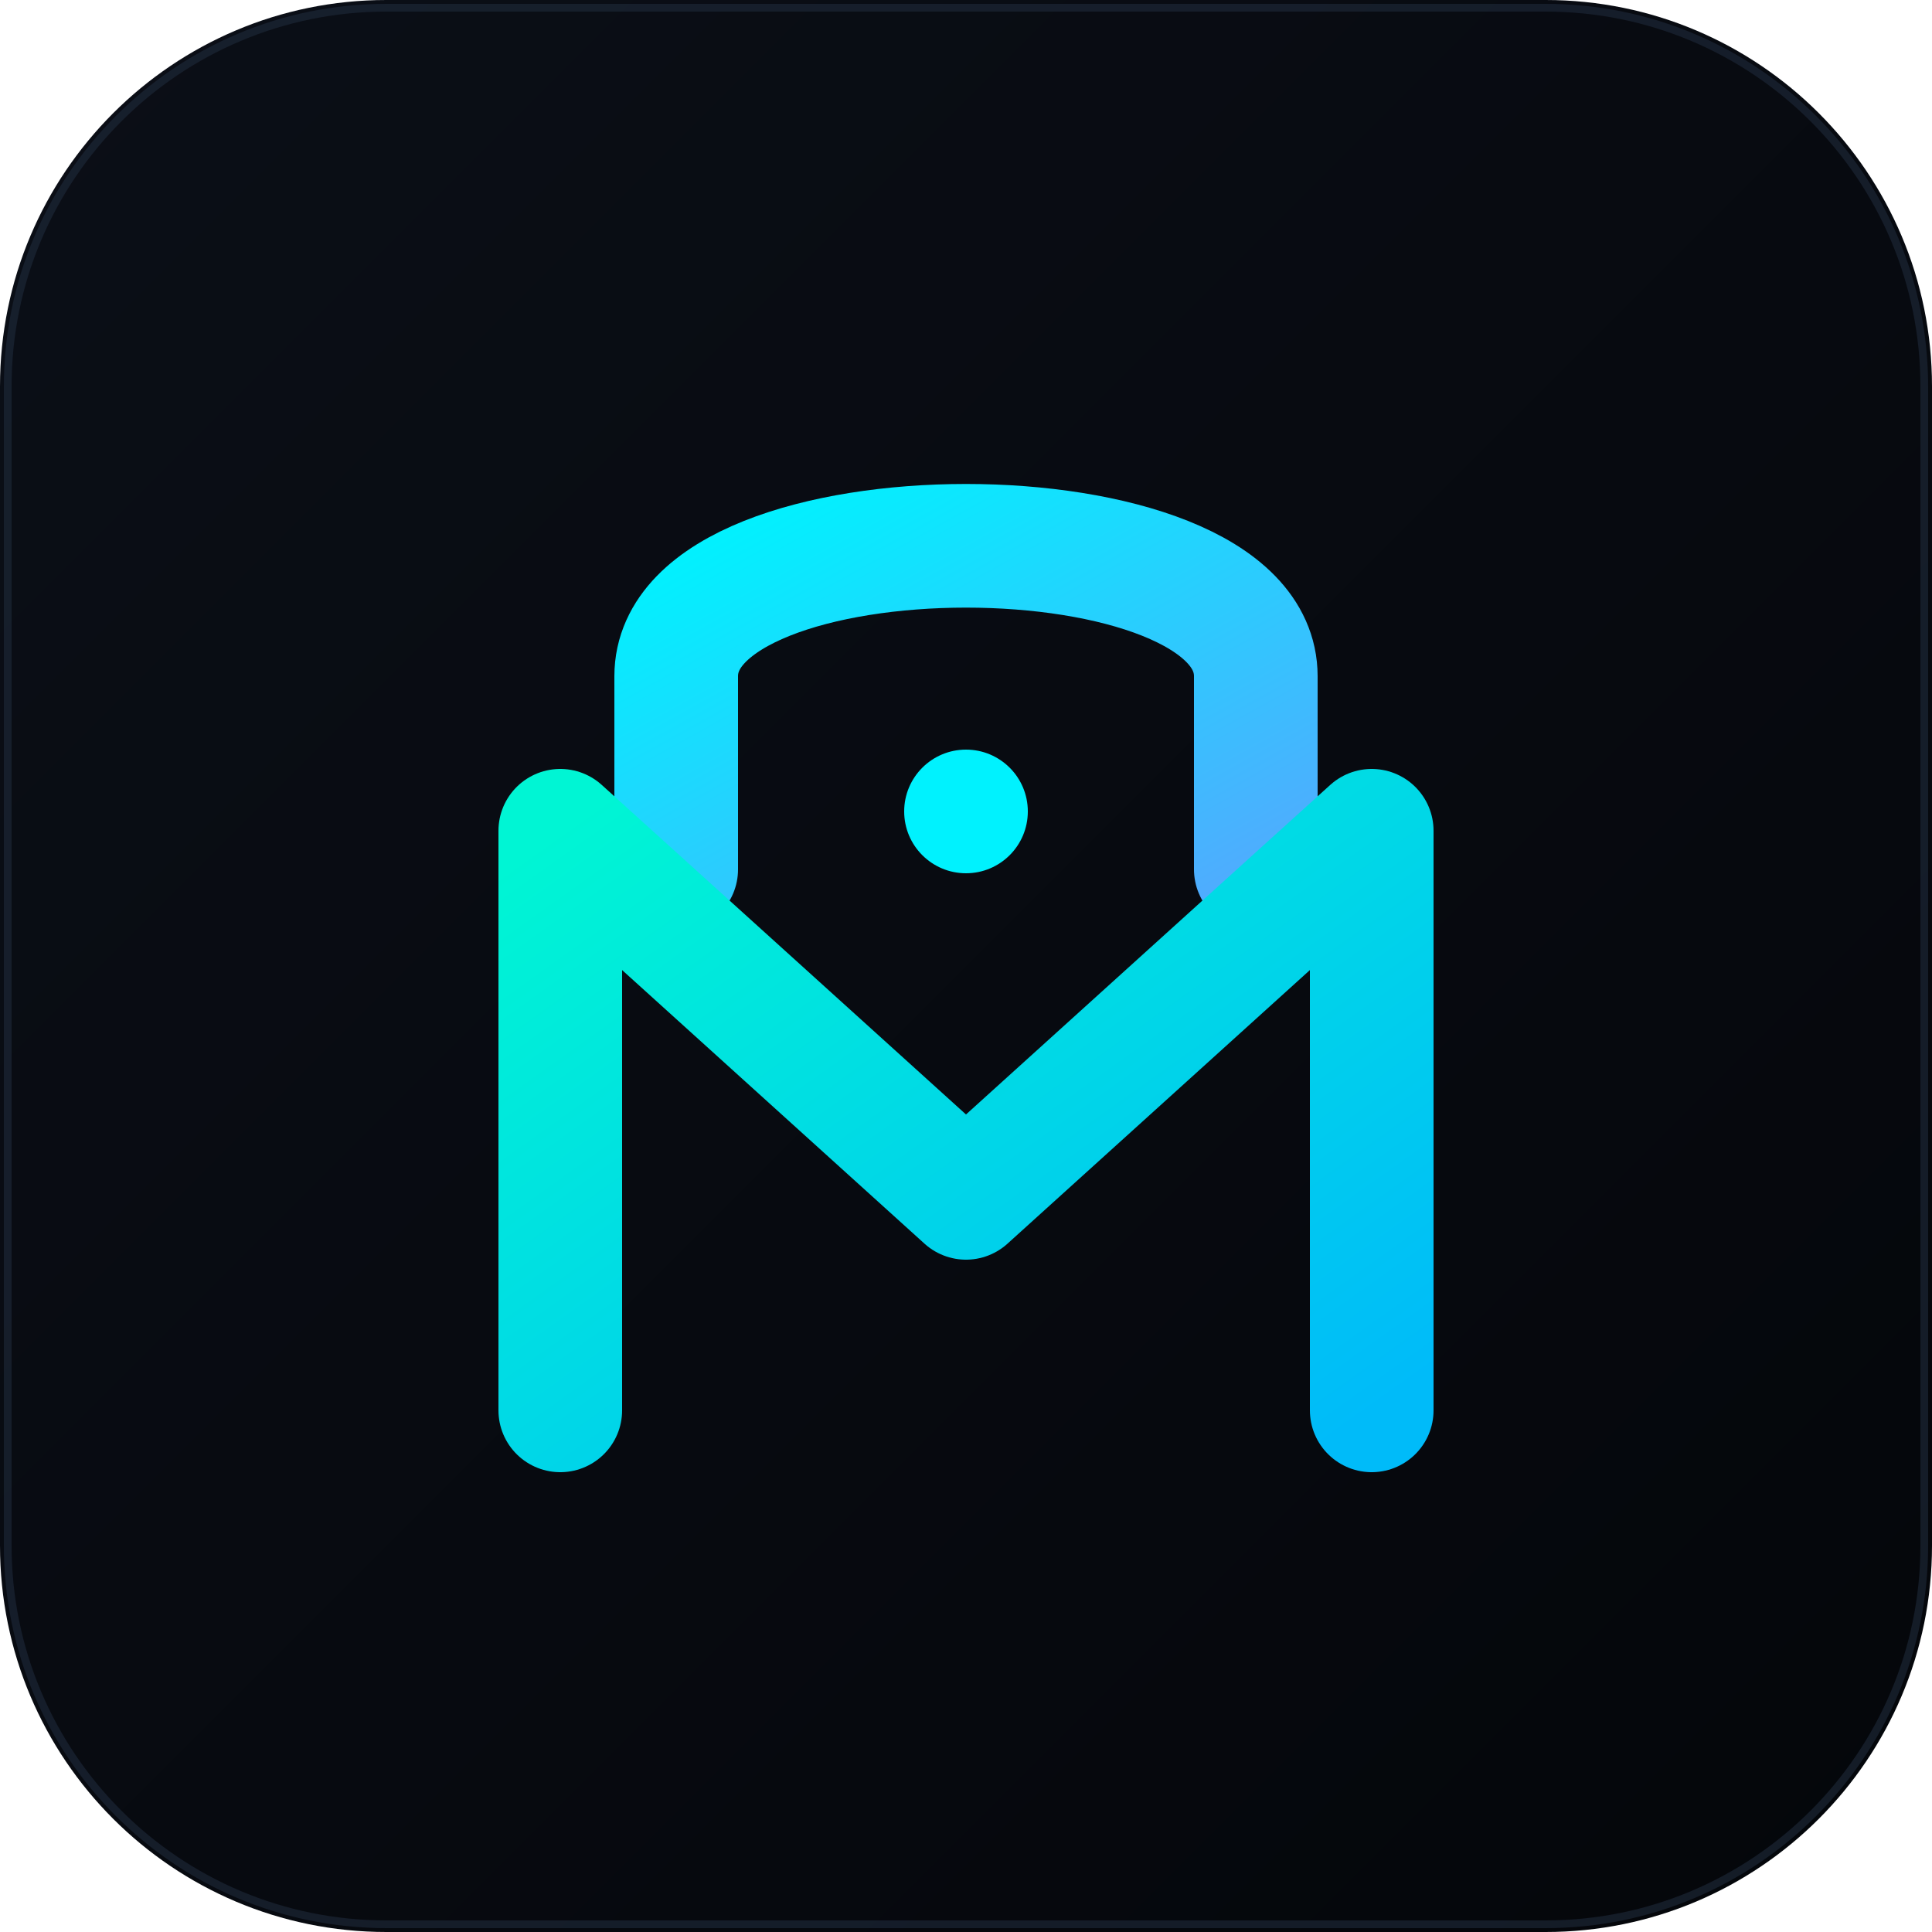
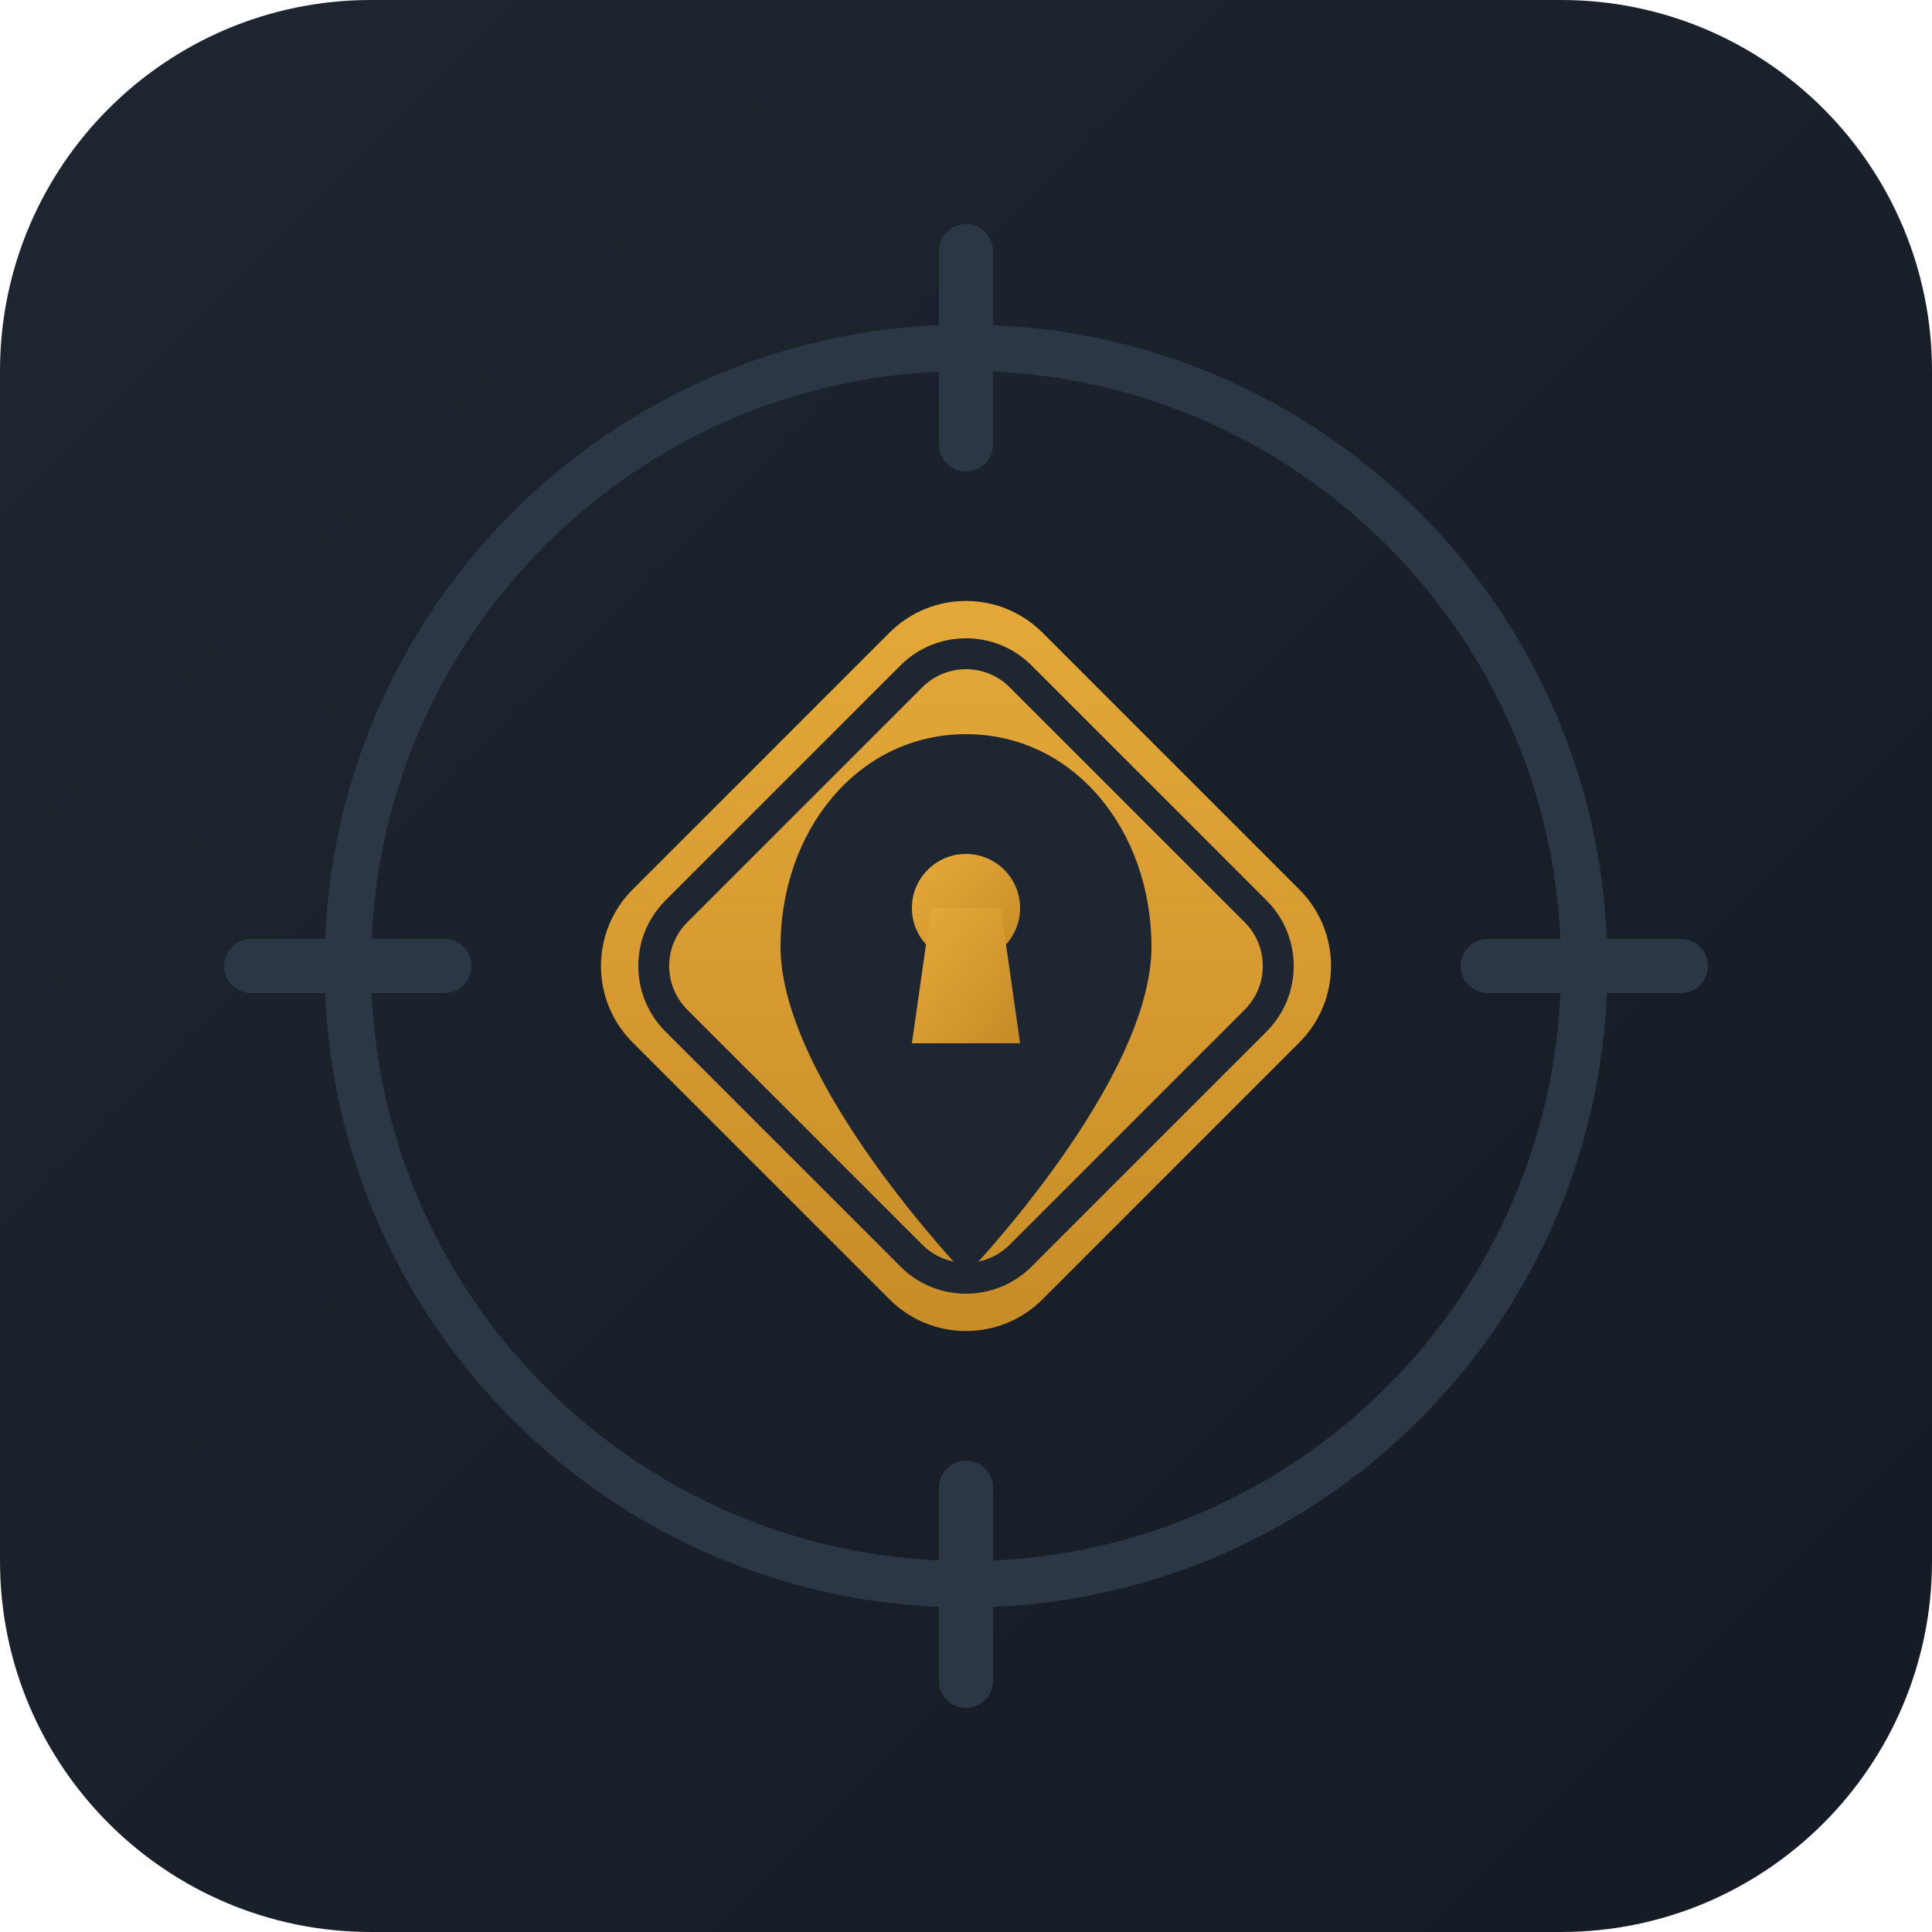
<svg xmlns="http://www.w3.org/2000/svg" viewBox="0 0 500 500" width="500" height="500">
  <defs>
    <linearGradient id="bg" x1="0%" y1="0%" x2="100%" y2="100%">
-       <stop offset="0%" stop-color="#0B0F17" />
-       <stop offset="100%" stop-color="#04060A" />
+       <stop offset="0%" stop-color="#1E2631" />
+       <stop offset="100%" stop-color="#141B24" />
    </linearGradient>
-     <linearGradient id="primary" x1="0%" y1="0%" x2="100%" y2="100%">
-       <stop offset="0%" stop-color="#00F2FE" />
-       <stop offset="100%" stop-color="#4FACFE" />
-     </linearGradient>
-     <linearGradient id="accent" x1="0%" y1="0%" x2="100%" y2="100%">
-       <stop offset="0%" stop-color="#00F5D4" />
-       <stop offset="100%" stop-color="#00BBF9" />
+     <linearGradient id="gold" x1="0%" y1="0%" x2="100%" y2="100%">
+       <stop offset="0%" stop-color="#E6AA3A" />
+       <stop offset="100%" stop-color="#C78B27" />
    </linearGradient>
  </defs>
-   <rect width="500" height="500" rx="100" fill="url(#bg)" />
-   <rect width="496" height="496" x="2" y="2" rx="98" fill="none" stroke="#1E293B" stroke-width="2" opacity="0.6" />
-   <path d="M 175 225 V 175 C 175 130, 325 130, 325 175 V 225" fill="none" stroke="url(#primary)" stroke-width="32" stroke-linecap="round" />
-   <path d="M 145 365 V 215 L 250 310 L 355 215 V 365" fill="none" stroke="url(#accent)" stroke-width="32" stroke-linecap="round" stroke-linejoin="round" />
-   <circle cx="250" cy="210" r="16" fill="#00F2FE" />
+   <rect width="500" height="500" rx="96" fill="url(#bg)" />
+   <circle cx="250" cy="250" r="160" fill="none" stroke="#2C3746" stroke-width="12" />
+   <line x1="250" y1="65" x2="250" y2="115" stroke="#2C3746" stroke-width="14" stroke-linecap="round" />
+   <line x1="250" y1="385" x2="250" y2="435" stroke="#2C3746" stroke-width="14" stroke-linecap="round" />
+   <line x1="65" y1="250" x2="115" y2="250" stroke="#2C3746" stroke-width="14" stroke-linecap="round" />
+   <line x1="385" y1="250" x2="435" y2="250" stroke="#2C3746" stroke-width="14" stroke-linecap="round" />
+   <rect x="175" y="175" width="150" height="150" rx="28" transform="rotate(45 250 250)" fill="url(#gold)" />
+   <rect x="187" y="187" width="126" height="126" rx="20" transform="rotate(45 250 250)" fill="none" stroke="#1E2631" stroke-width="8" />
+   <path d="M 250 190 C 222 190, 202 215, 202 245 C 202 280, 250 330, 250 330 C 250 330, 298 280, 298 245 C 298 215, 278 190, 250 190 Z" fill="#1E2631" />
+   <circle cx="250" cy="235" r="14" fill="url(#gold)" />
+   <polygon points="241,235 259,235 264,270 236,270" fill="url(#gold)" />
</svg>
